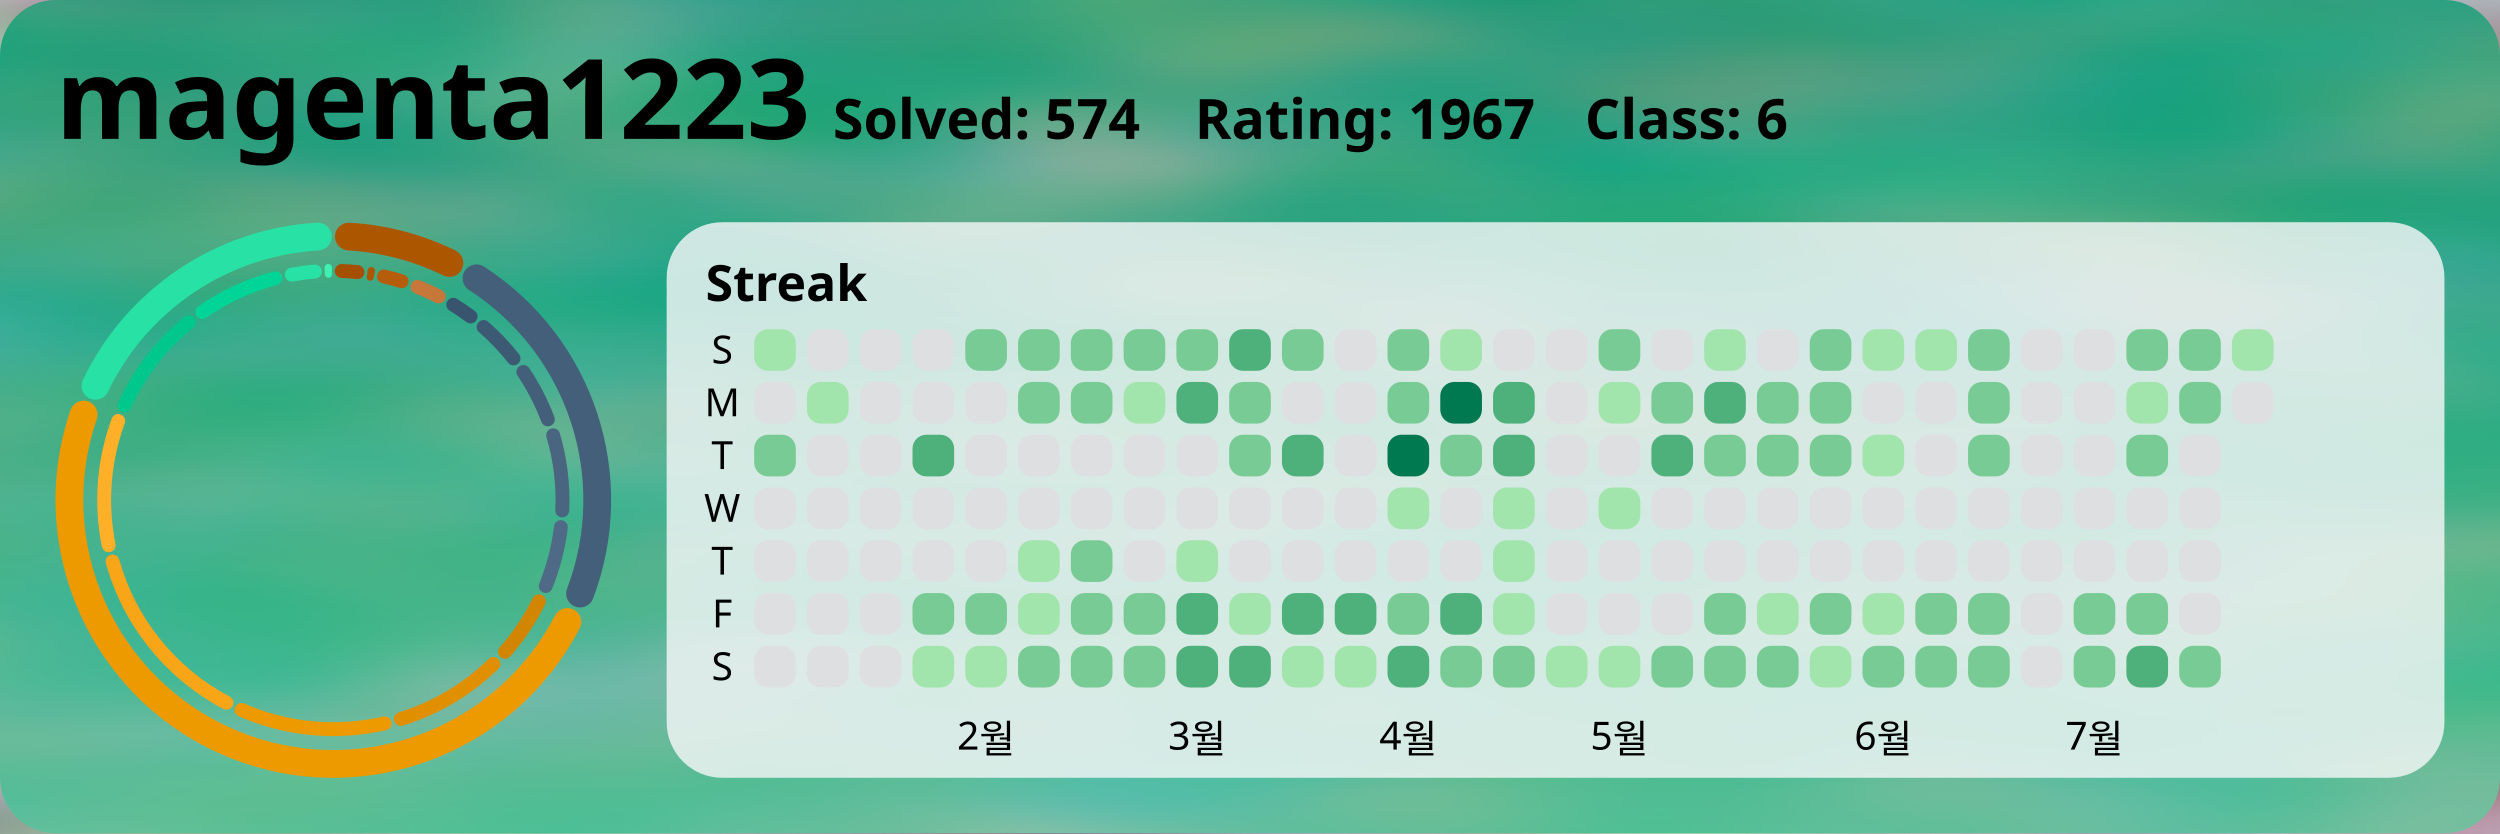
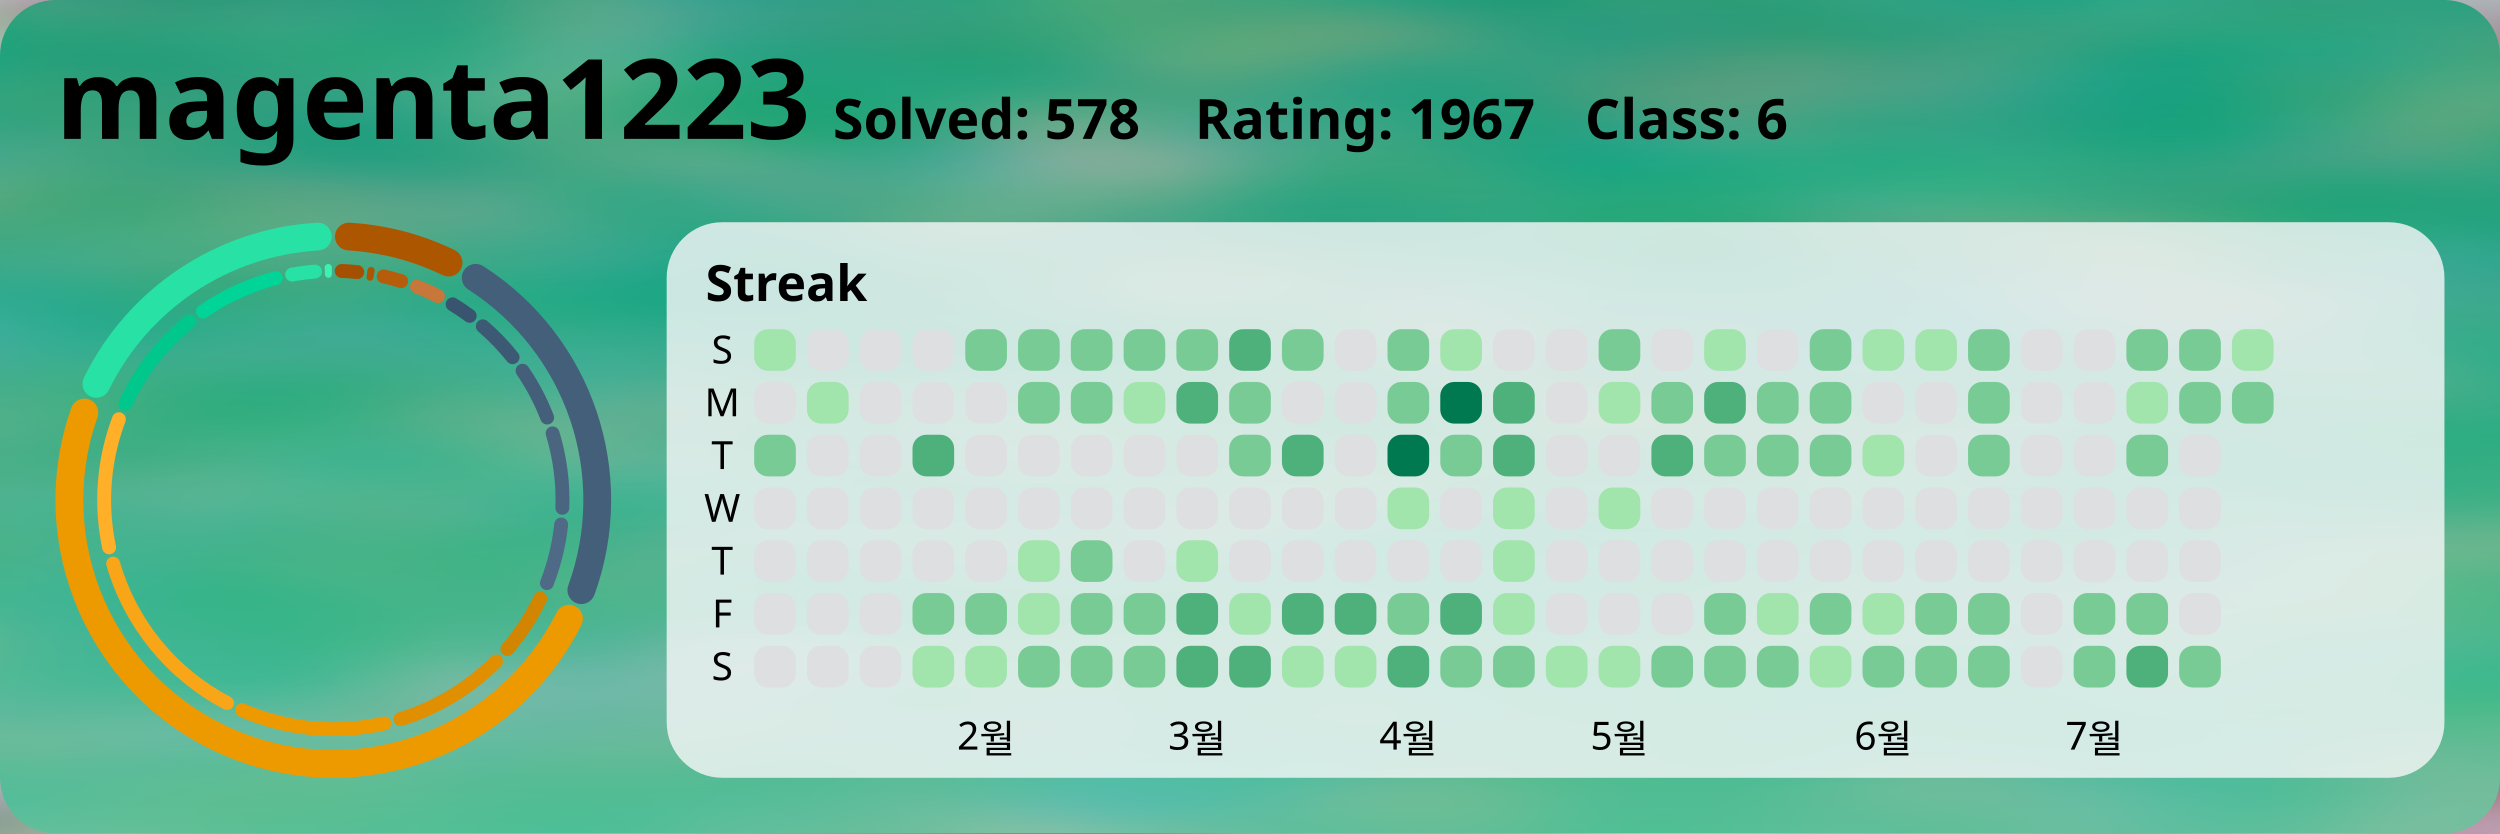
<svg xmlns="http://www.w3.org/2000/svg" id="svg" width="2700" height="900">
  <defs>
    <linearGradient id="ffflux-gradient" gradientTransform="rotate(360, 0.5, 0.5)" x1="50%" y1="0%" x2="50%" y2="100%">
      <stop id="stop1" stop-color="#00C78B" stop-opacity="1" offset="0%" />
      <stop id="stop2" stop-color="#51FDBD" stop-opacity="1" offset="100%" />
    </linearGradient>
    <filter id="ffflux-filter" x="-20%" y="-20%" width="140%" height="140%" filterUnits="objectBoundingBox" primitiveUnits="userSpaceOnUse" color-interpolation-filters="sRGB">
      <feTurbulence type="fractalNoise" baseFrequency="0.002 0.007" numOctaves="2" seed="2" stitchTiles="stitch" x="0%" y="0%" width="100%" height="100%" result="turbulence" />
      <feGaussianBlur stdDeviation="0 0" x="0%" y="0%" width="100%" height="100%" in="turbulence" edgeMode="duplicate" result="blur" />
      <feBlend mode="screen" x="0%" y="0%" width="100%" height="100%" in="SourceGraphic" in2="blur" result="blend" />
      <feComponentTransfer>
        <feFuncR type="linear" slope="0.75" />
        <feFuncG type="linear" slope="0.75" />
        <feFuncB type="linear" slope="0.75" />
      </feComponentTransfer>
    </filter>
  </defs>
  <rect width="2700" height="900" fill="url(#ffflux-gradient)" filter="url(#ffflux-filter)" rx="60" ry="60" />
  <text x="60" y="150" style="font-size: 120px; color: black; font-family: &quot;Noto Sans&quot;, sans-serif; font-weight: bold;">magenta1223</text>
-   <text x="899.531" y="150" style="font-size: 60px; color: black; font-family: &quot;Noto Sans&quot;, sans-serif; font-weight: bold;">Solved: 574</text>
+   <text x="899.531" y="150" style="font-size: 60px; color: black; font-family: &quot;Noto Sans&quot;, sans-serif; font-weight: bold;">Solved: 578</text>
  <text x="1290.359" y="150" style="font-size: 60px; color: black; font-family: &quot;Noto Sans&quot;, sans-serif; font-weight: bold;">Rating: 1967</text>
  <text x="1711.656" y="150" style="font-size: 60px; color: black; font-family: &quot;Noto Sans&quot;, sans-serif; font-weight: bold;">Class: 6</text>
  <g transform="translate(360,540)">
    <path d="M0,-255L0,-240Z" fill="#9D4900" />
-     <path d="M1.528,-247.335A7.5,7.5,0,0,1,9.302,-254.83A255,255,0,0,1,26.933,-253.574A7.5,7.5,0,0,1,33.565,-245.052L33.565,-245.052A7.5,7.5,0,0,1,25.349,-238.658A240,240,0,0,0,8.754,-239.84A7.5,7.5,0,0,1,1.528,-247.335Z" fill="#A54F00" />
-     <path d="M37.106,-248.219A3.967,3.967,0,1,1,44.932,-246.922L43.596,-239.825A3.809,3.809,0,0,1,36.082,-241.07Z" fill="#AD5600" />
-     <path d="M47.262,-242.783A7.5,7.5,0,0,1,56.288,-248.71A255,255,0,0,1,76.052,-243.395A7.5,7.5,0,0,1,80.887,-233.74L80.887,-233.74A7.5,7.5,0,0,1,71.578,-229.078A240,240,0,0,0,52.977,-234.08A7.5,7.5,0,0,1,47.262,-242.783Z" fill="#B55D0A" />
-     <path d="M83.769,-232.723A7.5,7.5,0,0,1,93.594,-237.203A255,255,0,0,1,117.299,-226.42A7.5,7.5,0,0,1,120.378,-216.07L120.378,-216.07A7.5,7.5,0,0,1,110.399,-213.101A240,240,0,0,0,88.089,-223.25A7.5,7.5,0,0,1,83.769,-232.723Z" fill="#C67739" />
-     <path d="M123.039,-214.566A7.5,7.5,0,0,1,133.494,-217.266A255,255,0,0,1,152.732,-204.201A7.5,7.5,0,0,1,154.078,-193.487L154.078,-193.487A7.5,7.5,0,0,1,143.748,-192.189A240,240,0,0,0,125.642,-204.485A7.5,7.5,0,0,1,123.039,-214.566Z" fill="#38546E" />
-     <path d="M156.456,-191.568A7.5,7.5,0,0,1,167.213,-192.523A255,255,0,0,1,200.522,-157.53A7.5,7.5,0,0,1,199.04,-146.834L199.04,-146.834A7.5,7.5,0,0,1,188.727,-148.264A240,240,0,0,0,157.376,-181.198A7.5,7.5,0,0,1,156.456,-191.568Z" fill="#3D5A74" />
-     <path d="M200.839,-144.364A7.5,7.5,0,0,1,211.473,-142.492A255,255,0,0,1,238.707,-89.687A7.5,7.5,0,0,1,234.067,-79.937L234.067,-79.937A7.5,7.5,0,0,1,224.666,-84.411A240,240,0,0,0,199.034,-134.11A7.5,7.5,0,0,1,200.839,-144.364Z" fill="#435F7A" />
-     <path d="M235.036,-77.039A7.5,7.5,0,0,1,244.611,-72.045A255,255,0,0,1,254.735,11.627A7.5,7.5,0,0,1,246.628,18.76L246.628,18.76A7.5,7.5,0,0,1,239.75,10.943A240,240,0,0,0,230.222,-67.807A7.5,7.5,0,0,1,235.036,-77.039Z" fill="#496580" />
-     <path d="M246.377,21.806A7.5,7.5,0,0,1,253.209,30.168A255,255,0,0,1,236.339,95.755A7.5,7.5,0,0,1,226.319,99.783L226.319,99.783A7.5,7.5,0,0,1,222.436,90.123A240,240,0,0,0,238.315,28.393A7.5,7.5,0,0,1,246.377,21.806Z" fill="#4E6A86" />
-     <path d="M225.069,102.571A7.5,7.5,0,0,1,228.729,112.731A255,255,0,0,1,190.988,168.963A7.5,7.5,0,0,1,180.2,169.426L180.2,169.426A7.5,7.5,0,0,1,179.754,159.024A240,240,0,0,0,215.274,106.1A7.5,7.5,0,0,1,225.069,102.571Z" fill="#D28500" />
-     <path d="M178.093,171.639A7.5,7.5,0,0,1,178.162,182.437A255,255,0,0,1,75.162,243.671A7.5,7.5,0,0,1,65.708,238.452L65.708,238.452A7.5,7.5,0,0,1,70.741,229.338A240,240,0,0,0,167.682,171.706A7.5,7.5,0,0,1,178.093,171.639Z" fill="#DF8F00" />
-     <path d="M62.757,239.246A7.5,7.5,0,0,1,57.197,248.503A255,255,0,0,1,-102.186,233.63A7.5,7.5,0,0,1,-105.938,223.504L-105.938,223.504A7.5,7.5,0,0,1,-96.175,219.887A240,240,0,0,0,53.833,233.885A7.5,7.5,0,0,1,62.757,239.246Z" fill="#EC9A00" />
-     <path d="M-108.691,222.178A7.5,7.5,0,0,1,-118.947,225.558A255,255,0,0,1,-245.637,68.466A7.5,7.5,0,0,1,-240.161,59.159L-240.161,59.159A7.5,7.5,0,0,1,-231.187,64.439A240,240,0,0,0,-111.95,212.29A7.5,7.5,0,0,1,-108.691,222.178Z" fill="#F9A518" />
-     <path d="M-240.873,56.188A7.5,7.5,0,0,1,-249.975,50.376A255,255,0,0,1,-239.355,-87.944A7.5,7.5,0,0,1,-229.474,-92.298L-229.474,-92.298A7.5,7.5,0,0,1,-225.275,-82.771A240,240,0,0,0,-235.27,47.413A7.5,7.5,0,0,1,-240.873,56.188Z" fill="#FFB028" />
-     <path d="M-228.316,-95.126A7.5,7.5,0,0,1,-232.307,-105.16A255,255,0,0,1,-160.801,-197.909A7.5,7.5,0,0,1,-150.082,-196.602L-150.082,-196.602A7.5,7.5,0,0,1,-151.342,-186.267A240,240,0,0,0,-218.641,-98.974A7.5,7.5,0,0,1,-228.316,-95.126Z" fill="#00C78B" />
-     <path d="M-147.642,-198.441A7.5,7.5,0,0,1,-145.945,-209.105A255,255,0,0,1,-64.424,-246.728A7.5,7.5,0,0,1,-55.208,-241.1L-55.208,-241.1A7.5,7.5,0,0,1,-60.634,-232.214A240,240,0,0,0,-137.36,-196.805A7.5,7.5,0,0,1,-147.642,-198.441Z" fill="#00D497" />
-     <path d="M-52.225,-241.764A7.5,7.5,0,0,1,-46.265,-250.768A255,255,0,0,1,-20.447,-254.179A7.5,7.5,0,0,1,-12.353,-247.031L-12.353,-247.031A7.5,7.5,0,0,1,-19.244,-239.227A240,240,0,0,0,-43.544,-236.017A7.5,7.5,0,0,1,-52.225,-241.764Z" fill="#27E2A4" />
-     <path d="M-9.459,-250.799A3.967,3.967,0,1,1,-1.528,-250.972L-1.528,-243.751A3.809,3.809,0,0,1,-9.143,-243.584Z" fill="#3EF0B1" />
+     <path d="M1.528,-247.335A7.5,7.5,0,0,1,9.302,-254.83A255,255,0,0,1,26.683,-253.6A7.5,7.5,0,0,1,33.324,-245.085L33.324,-245.085A7.5,7.5,0,0,1,25.114,-238.682A240,240,0,0,0,8.754,-239.84A7.5,7.5,0,0,1,1.528,-247.335Z" fill="#A54F00" />
+     <path d="M36.867,-248.293A3.93,3.93,0,1,1,44.621,-247.017L43.28,-239.845A3.772,3.772,0,0,1,35.839,-241.069Z" fill="#AD5600" />
+     <path d="M46.95,-242.843A7.5,7.5,0,0,1,55.968,-248.782A255,255,0,0,1,75.48,-243.573A7.5,7.5,0,0,1,80.338,-233.929L80.338,-233.929A7.5,7.5,0,0,1,71.04,-229.245A240,240,0,0,0,52.676,-234.148A7.5,7.5,0,0,1,46.95,-242.843Z" fill="#B55D0A" />
+     <path d="M83.222,-232.919A7.5,7.5,0,0,1,93.037,-237.422A255,255,0,0,1,116.492,-226.836A7.5,7.5,0,0,1,119.608,-216.497L119.608,-216.497A7.5,7.5,0,0,1,109.64,-213.493A240,240,0,0,0,87.564,-223.456A7.5,7.5,0,0,1,83.222,-232.919Z" fill="#C67739" />
+     <path d="M122.274,-215.003A7.5,7.5,0,0,1,132.72,-217.739A255,255,0,0,1,151.771,-204.916A7.5,7.5,0,0,1,153.167,-194.208L153.167,-194.208A7.5,7.5,0,0,1,142.843,-192.862A240,240,0,0,0,124.913,-204.931A7.5,7.5,0,0,1,122.274,-215.003Z" fill="#38546E" />
+     <path d="M155.555,-192.301A7.5,7.5,0,0,1,166.306,-193.306A255,255,0,0,1,199.492,-158.833A7.5,7.5,0,0,1,198.079,-148.128L198.079,-148.128A7.5,7.5,0,0,1,187.757,-149.49A240,240,0,0,0,156.524,-181.935A7.5,7.5,0,0,1,155.555,-192.301Z" fill="#3D5A74" />
+     <path d="M199.894,-145.669A7.5,7.5,0,0,1,210.541,-143.867A255,255,0,0,1,237.924,-91.745A7.5,7.5,0,0,1,233.368,-81.955L233.368,-81.955A7.5,7.5,0,0,1,223.929,-86.348A240,240,0,0,0,198.156,-135.404A7.5,7.5,0,0,1,199.894,-145.669Z" fill="#435F7A" />
+     <path d="M234.362,-79.066A7.5,7.5,0,0,1,243.98,-74.155A255,255,0,0,1,254.851,8.713A7.5,7.5,0,0,1,246.826,15.938L246.826,15.938A7.5,7.5,0,0,1,239.86,8.2A240,240,0,0,0,229.628,-69.793A7.5,7.5,0,0,1,234.362,-79.066Z" fill="#496580" />
+     <path d="M246.61,18.986A7.5,7.5,0,0,1,253.538,27.269A255,255,0,0,1,237.636,92.488A7.5,7.5,0,0,1,227.674,96.653L227.674,96.653A7.5,7.5,0,0,1,223.658,87.048A240,240,0,0,0,238.624,25.665A7.5,7.5,0,0,1,246.61,18.986Z" fill="#4E6A86" />
+     <path d="M226.462,99.459A7.5,7.5,0,0,1,230.261,109.567A255,255,0,0,1,193.69,165.859A7.5,7.5,0,0,1,182.91,166.496L182.91,166.496A7.5,7.5,0,0,1,182.296,156.103A240,240,0,0,0,216.716,103.122A7.5,7.5,0,0,1,226.462,99.459Z" fill="#D28500" />
+     <path d="M180.839,168.743A7.5,7.5,0,0,1,181.082,179.539A255,255,0,0,1,74.719,243.808A7.5,7.5,0,0,1,65.275,238.571L65.275,238.571A7.5,7.5,0,0,1,70.323,229.466A240,240,0,0,0,170.43,168.978A7.5,7.5,0,0,1,180.839,168.743Z" fill="#DF8F00" />
+     <path d="M62.322,239.36A7.5,7.5,0,0,1,56.745,248.606A255,255,0,0,1,-101.46,233.946A7.5,7.5,0,0,1,-105.243,223.832L-105.243,223.832A7.5,7.5,0,0,1,-95.492,220.185A240,240,0,0,0,53.407,233.982A7.5,7.5,0,0,1,62.322,239.36Z" fill="#EC9A00" />
+     <path d="M-108.001,222.515A7.5,7.5,0,0,1,-118.246,225.927A255,255,0,0,1,-244.993,70.733A7.5,7.5,0,0,1,-239.604,61.376L-239.604,61.376A7.5,7.5,0,0,1,-230.582,66.573A240,240,0,0,0,-111.29,212.637A7.5,7.5,0,0,1,-108.001,222.515Z" fill="#F9A518" />
+     <path d="M-240.344,58.411A7.5,7.5,0,0,1,-249.498,52.684A255,255,0,0,1,-238.628,-89.899A7.5,7.5,0,0,1,-228.711,-94.173L-228.711,-94.173A7.5,7.5,0,0,1,-224.591,-84.611A240,240,0,0,0,-234.822,49.585A7.5,7.5,0,0,1,-240.344,58.411Z" fill="#FFB028" />
+     <path d="M-227.53,-96.991A7.5,7.5,0,0,1,-231.438,-107.057A255,255,0,0,1,-159.915,-198.626A7.5,7.5,0,0,1,-149.202,-197.271L-149.202,-197.271A7.5,7.5,0,0,1,-150.508,-186.942A240,240,0,0,0,-217.824,-100.76A7.5,7.5,0,0,1,-227.53,-96.991Z" fill="#00C78B" />
+     <path d="M-146.754,-199.099A7.5,7.5,0,0,1,-145.009,-209.756A255,255,0,0,1,-64.05,-246.825A7.5,7.5,0,0,1,-54.843,-241.183L-54.843,-241.183A7.5,7.5,0,0,1,-60.282,-232.306A240,240,0,0,0,-136.479,-197.417A7.5,7.5,0,0,1,-146.754,-199.099Z" fill="#00D497" />
+     <path d="M-51.859,-241.842A7.5,7.5,0,0,1,-45.885,-250.838A255,255,0,0,1,-20.37,-254.185A7.5,7.5,0,0,1,-12.278,-247.035L-12.278,-247.035A7.5,7.5,0,0,1,-19.172,-239.233A240,240,0,0,0,-43.186,-236.083A7.5,7.5,0,0,1,-51.859,-241.842Z" fill="#27E2A4" />
+     <path d="M-9.385,-250.84A3.93,3.93,0,1,1,-1.528,-251.01L-1.528,-243.714A3.772,3.772,0,0,1,-9.067,-243.55Z" fill="#3EF0B1" />
    <path d="M0,-255L0,-240Z" fill="#51FDBD" />
    <path d="M0,-255L0,-240Z" fill="#009EE5" />
    <path d="M0,-255L0,-240Z" fill="#00A9F0" />
    <path d="M0,-255L0,-240Z" fill="#00B4FC" />
    <path d="M0,-255L0,-240Z" fill="#2BBFFF" />
    <path d="M0,-255L0,-240Z" fill="#41CAFF" />
    <path d="M0,-255L0,-240Z" fill="#E0004C" />
    <path d="M0,-255L0,-240Z" fill="#EA0053" />
    <path d="M0,-255L0,-240Z" fill="#F5005A" />
    <path d="M0,-255L0,-240Z" fill="#FF0062" />
    <path d="M0,-255L0,-240Z" fill="#CE3D38" />
-     <path d="M1.761,-284.507A15,15,0,0,1,17.643,-299.481A300,300,0,0,1,132.009,-269.395A15,15,0,0,1,138.467,-248.544L138.467,-248.544A15,15,0,0,1,118.808,-242.455A270,270,0,0,0,15.879,-269.533A15,15,0,0,1,1.761,-284.507Z" fill="#AD5600" />
-     <path d="M141.533,-246.811A15,15,0,0,1,162.728,-252.031A300,300,0,0,1,280.495,106.409A15,15,0,0,1,260.334,114.776L260.334,114.776A15,15,0,0,1,252.445,95.768A270,270,0,0,0,146.455,-226.828A15,15,0,0,1,141.533,-246.811Z" fill="#435F7A" />
-     <path d="M258.893,117.99A15,15,0,0,1,266.06,138.608A300,300,0,0,1,-283.837,-97.142A15,15,0,0,1,-263.962,-106.166L-263.962,-106.166A15,15,0,0,1,-255.453,-87.428A270,270,0,0,0,239.454,124.747A15,15,0,0,1,258.893,117.99Z" fill="#EC9A00" />
-     <path d="M-262.627,-109.426A15,15,0,0,1,-270.467,-129.797A300,300,0,0,1,-17.643,-299.481A15,15,0,0,1,-1.761,-284.507L-1.761,-284.507A15,15,0,0,1,-15.879,-269.533A270,270,0,0,0,-243.421,-116.818A15,15,0,0,1,-262.627,-109.426Z" fill="#27E2A4" />
+     <path d="M1.761,-284.507A15,15,0,0,1,17.643,-299.481A300,300,0,0,1,131.049,-269.863A15,15,0,0,1,137.581,-249.035L137.581,-249.035A15,15,0,0,1,117.944,-242.877A270,270,0,0,0,15.879,-269.533A15,15,0,0,1,1.761,-284.507Z" fill="#AD5600" />
+     <path d="M140.653,-247.313A15,15,0,0,1,161.829,-252.609A300,300,0,0,1,281.935,102.531A15,15,0,0,1,261.891,111.176L261.891,111.176A15,15,0,0,1,253.741,92.278A270,270,0,0,0,145.646,-227.348A15,15,0,0,1,140.653,-247.313Z" fill="#435F7A" />
+     <path d="M260.495,114.409A15,15,0,0,1,267.946,134.926A300,300,0,0,1,-283.033,-99.461A15,15,0,0,1,-263.084,-108.322L-263.084,-108.322A15,15,0,0,1,-254.73,-89.515A270,270,0,0,0,241.151,121.434A15,15,0,0,1,260.495,114.409Z" fill="#EC9A00" />
+     <path d="M-261.723,-111.571A15,15,0,0,1,-269.396,-132.006A300,300,0,0,1,-17.643,-299.481A15,15,0,0,1,-1.761,-284.507L-1.761,-284.507A15,15,0,0,1,-15.879,-269.533A270,270,0,0,0,-242.457,-118.805A15,15,0,0,1,-261.723,-111.571Z" fill="#27E2A4" />
    <path d="M0,-300L0,-270Z" fill="#00B4FC" />
    <path d="M0,-300L0,-270Z" fill="#F5005A" />
  </g>
  <rect transform="translate(720,240)" width="1920" height="600" rx="60" ry="60" style="fill: rgb(247, 248, 249); opacity: 0.8;" />
  <text transform="translate(720,240)" x="42" y="66" style="dominant-baseline: middle; font-size: 54px; color: black; font-family: &quot;Noto Sans&quot;, sans-serif; font-weight: bold;">Streak</text>
  <g transform="translate(780,378)">
    <text x="0" y="0" style="text-anchor: middle; dominant-baseline: middle; font-size: 42px; color: black; font-family: &quot;Noto Sans&quot;, sans-serif;">S</text>
    <text x="0" y="57" style="text-anchor: middle; dominant-baseline: middle; font-size: 42px; color: black; font-family: &quot;Noto Sans&quot;, sans-serif;">M</text>
    <text x="0" y="114" style="text-anchor: middle; dominant-baseline: middle; font-size: 42px; color: black; font-family: &quot;Noto Sans&quot;, sans-serif;">T</text>
    <text x="0" y="171" style="text-anchor: middle; dominant-baseline: middle; font-size: 42px; color: black; font-family: &quot;Noto Sans&quot;, sans-serif;">W</text>
    <text x="0" y="228" style="text-anchor: middle; dominant-baseline: middle; font-size: 42px; color: black; font-family: &quot;Noto Sans&quot;, sans-serif;">T</text>
    <text x="0" y="285" style="text-anchor: middle; dominant-baseline: middle; font-size: 42px; color: black; font-family: &quot;Noto Sans&quot;, sans-serif;">F</text>
    <text x="0" y="342" style="text-anchor: middle; dominant-baseline: middle; font-size: 42px; color: black; font-family: &quot;Noto Sans&quot;, sans-serif;">S</text>
    <rect rx="15" ry="15" width="45" height="45" fill="#A1E4AC" x="34.5" y="-22.5" />
    <rect rx="15" ry="15" width="45" height="45" fill="#DDDFE0" x="34.5" y="34.5" />
    <rect rx="15" ry="15" width="45" height="45" fill="#78CB94" x="34.5" y="91.5" />
    <rect rx="15" ry="15" width="45" height="45" fill="#DDDFE0" x="34.5" y="148.5" />
    <rect rx="15" ry="15" width="45" height="45" fill="#DDDFE0" x="34.5" y="205.5" />
    <rect rx="15" ry="15" width="45" height="45" fill="#DDDFE0" x="34.5" y="262.5" />
    <rect rx="15" ry="15" width="45" height="45" fill="#DDDFE0" x="34.5" y="319.5" />
    <rect rx="15" ry="15" width="45" height="45" fill="#DDDFE0" x="91.5" y="-22.5" />
    <rect rx="15" ry="15" width="45" height="45" fill="#A1E4AC" x="91.5" y="34.5" />
    <rect rx="15" ry="15" width="45" height="45" fill="#DDDFE0" x="91.5" y="91.5" />
    <rect rx="15" ry="15" width="45" height="45" fill="#DDDFE0" x="91.5" y="148.5" />
    <rect rx="15" ry="15" width="45" height="45" fill="#DDDFE0" x="91.5" y="205.5" />
    <rect rx="15" ry="15" width="45" height="45" fill="#DDDFE0" x="91.5" y="262.5" />
    <rect rx="15" ry="15" width="45" height="45" fill="#DDDFE0" x="91.5" y="319.5" />
    <rect rx="15" ry="15" width="45" height="45" fill="#DDDFE0" x="148.5" y="-22.5" />
    <rect rx="15" ry="15" width="45" height="45" fill="#DDDFE0" x="148.5" y="34.5" />
    <rect rx="15" ry="15" width="45" height="45" fill="#DDDFE0" x="148.5" y="91.5" />
    <rect rx="15" ry="15" width="45" height="45" fill="#DDDFE0" x="148.5" y="148.5" />
    <rect rx="15" ry="15" width="45" height="45" fill="#DDDFE0" x="148.5" y="205.5" />
    <rect rx="15" ry="15" width="45" height="45" fill="#DDDFE0" x="148.5" y="262.5" />
    <rect rx="15" ry="15" width="45" height="45" fill="#DDDFE0" x="148.5" y="319.5" />
    <rect rx="15" ry="15" width="45" height="45" fill="#DDDFE0" x="205.5" y="-22.5" />
    <rect rx="15" ry="15" width="45" height="45" fill="#DDDFE0" x="205.5" y="34.5" />
    <rect rx="15" ry="15" width="45" height="45" fill="#4EB17C" x="205.5" y="91.5" />
    <rect rx="15" ry="15" width="45" height="45" fill="#DDDFE0" x="205.5" y="148.5" />
    <rect rx="15" ry="15" width="45" height="45" fill="#DDDFE0" x="205.5" y="205.5" />
    <rect rx="15" ry="15" width="45" height="45" fill="#78CB94" x="205.5" y="262.5" />
    <rect rx="15" ry="15" width="45" height="45" fill="#A1E4AC" x="205.5" y="319.5" />
    <rect rx="15" ry="15" width="45" height="45" fill="#78CB94" x="262.5" y="-22.5" />
    <rect rx="15" ry="15" width="45" height="45" fill="#DDDFE0" x="262.5" y="34.5" />
    <rect rx="15" ry="15" width="45" height="45" fill="#DDDFE0" x="262.5" y="91.5" />
    <rect rx="15" ry="15" width="45" height="45" fill="#DDDFE0" x="262.5" y="148.5" />
    <rect rx="15" ry="15" width="45" height="45" fill="#DDDFE0" x="262.5" y="205.5" />
    <rect rx="15" ry="15" width="45" height="45" fill="#78CB94" x="262.5" y="262.5" />
    <rect rx="15" ry="15" width="45" height="45" fill="#A1E4AC" x="262.5" y="319.5" />
    <text x="285" y="399" style="text-anchor: middle; dominant-baseline: hanging; font-size: 42px; color: black; font-family: &quot;Noto Sans&quot;, sans-serif;">2월</text>
    <rect rx="15" ry="15" width="45" height="45" fill="#78CB94" x="319.5" y="-22.5" />
    <rect rx="15" ry="15" width="45" height="45" fill="#78CB94" x="319.5" y="34.5" />
    <rect rx="15" ry="15" width="45" height="45" fill="#DDDFE0" x="319.5" y="91.5" />
    <rect rx="15" ry="15" width="45" height="45" fill="#DDDFE0" x="319.5" y="148.5" />
    <rect rx="15" ry="15" width="45" height="45" fill="#A1E4AC" x="319.5" y="205.5" />
    <rect rx="15" ry="15" width="45" height="45" fill="#A1E4AC" x="319.5" y="262.5" />
    <rect rx="15" ry="15" width="45" height="45" fill="#78CB94" x="319.5" y="319.5" />
    <rect rx="15" ry="15" width="45" height="45" fill="#78CB94" x="376.5" y="-22.5" />
    <rect rx="15" ry="15" width="45" height="45" fill="#78CB94" x="376.5" y="34.5" />
    <rect rx="15" ry="15" width="45" height="45" fill="#DDDFE0" x="376.5" y="91.5" />
    <rect rx="15" ry="15" width="45" height="45" fill="#DDDFE0" x="376.5" y="148.5" />
    <rect rx="15" ry="15" width="45" height="45" fill="#78CB94" x="376.5" y="205.5" />
    <rect rx="15" ry="15" width="45" height="45" fill="#78CB94" x="376.5" y="262.5" />
    <rect rx="15" ry="15" width="45" height="45" fill="#78CB94" x="376.5" y="319.5" />
    <rect rx="15" ry="15" width="45" height="45" fill="#78CB94" x="433.5" y="-22.5" />
    <rect rx="15" ry="15" width="45" height="45" fill="#A1E4AC" x="433.5" y="34.5" />
    <rect rx="15" ry="15" width="45" height="45" fill="#DDDFE0" x="433.5" y="91.5" />
    <rect rx="15" ry="15" width="45" height="45" fill="#DDDFE0" x="433.5" y="148.5" />
    <rect rx="15" ry="15" width="45" height="45" fill="#DDDFE0" x="433.5" y="205.5" />
    <rect rx="15" ry="15" width="45" height="45" fill="#78CB94" x="433.5" y="262.5" />
    <rect rx="15" ry="15" width="45" height="45" fill="#78CB94" x="433.5" y="319.5" />
    <rect rx="15" ry="15" width="45" height="45" fill="#78CB94" x="490.5" y="-22.5" />
    <rect rx="15" ry="15" width="45" height="45" fill="#4EB17C" x="490.5" y="34.5" />
    <rect rx="15" ry="15" width="45" height="45" fill="#DDDFE0" x="490.5" y="91.5" />
    <rect rx="15" ry="15" width="45" height="45" fill="#DDDFE0" x="490.5" y="148.5" />
    <rect rx="15" ry="15" width="45" height="45" fill="#A1E4AC" x="490.5" y="205.5" />
    <rect rx="15" ry="15" width="45" height="45" fill="#4EB17C" x="490.5" y="262.5" />
    <rect rx="15" ry="15" width="45" height="45" fill="#4EB17C" x="490.5" y="319.5" />
    <text x="513" y="399" style="text-anchor: middle; dominant-baseline: hanging; font-size: 42px; color: black; font-family: &quot;Noto Sans&quot;, sans-serif;">3월</text>
    <rect rx="15" ry="15" width="45" height="45" fill="#4EB17C" x="547.5" y="-22.5" />
    <rect rx="15" ry="15" width="45" height="45" fill="#78CB94" x="547.5" y="34.5" />
    <rect rx="15" ry="15" width="45" height="45" fill="#78CB94" x="547.5" y="91.5" />
    <rect rx="15" ry="15" width="45" height="45" fill="#DDDFE0" x="547.5" y="148.5" />
    <rect rx="15" ry="15" width="45" height="45" fill="#DDDFE0" x="547.5" y="205.5" />
    <rect rx="15" ry="15" width="45" height="45" fill="#A1E4AC" x="547.5" y="262.5" />
    <rect rx="15" ry="15" width="45" height="45" fill="#4EB17C" x="547.5" y="319.5" />
    <rect rx="15" ry="15" width="45" height="45" fill="#78CB94" x="604.5" y="-22.5" />
    <rect rx="15" ry="15" width="45" height="45" fill="#DDDFE0" x="604.5" y="34.5" />
    <rect rx="15" ry="15" width="45" height="45" fill="#4EB17C" x="604.5" y="91.5" />
    <rect rx="15" ry="15" width="45" height="45" fill="#DDDFE0" x="604.5" y="148.5" />
    <rect rx="15" ry="15" width="45" height="45" fill="#DDDFE0" x="604.5" y="205.5" />
    <rect rx="15" ry="15" width="45" height="45" fill="#4EB17C" x="604.5" y="262.5" />
    <rect rx="15" ry="15" width="45" height="45" fill="#A1E4AC" x="604.5" y="319.5" />
    <rect rx="15" ry="15" width="45" height="45" fill="#DDDFE0" x="661.5" y="-22.5" />
    <rect rx="15" ry="15" width="45" height="45" fill="#DDDFE0" x="661.5" y="34.5" />
    <rect rx="15" ry="15" width="45" height="45" fill="#DDDFE0" x="661.5" y="91.5" />
    <rect rx="15" ry="15" width="45" height="45" fill="#DDDFE0" x="661.5" y="148.5" />
    <rect rx="15" ry="15" width="45" height="45" fill="#DDDFE0" x="661.5" y="205.5" />
    <rect rx="15" ry="15" width="45" height="45" fill="#4EB17C" x="661.5" y="262.5" />
    <rect rx="15" ry="15" width="45" height="45" fill="#A1E4AC" x="661.5" y="319.5" />
    <rect rx="15" ry="15" width="45" height="45" fill="#78CB94" x="718.5" y="-22.5" />
    <rect rx="15" ry="15" width="45" height="45" fill="#78CB94" x="718.5" y="34.5" />
    <rect rx="15" ry="15" width="45" height="45" fill="#007950" x="718.5" y="91.5" />
    <rect rx="15" ry="15" width="45" height="45" fill="#A1E4AC" x="718.5" y="148.5" />
    <rect rx="15" ry="15" width="45" height="45" fill="#DDDFE0" x="718.5" y="205.5" />
    <rect rx="15" ry="15" width="45" height="45" fill="#78CB94" x="718.5" y="262.5" />
    <rect rx="15" ry="15" width="45" height="45" fill="#4EB17C" x="718.5" y="319.5" />
    <text x="741" y="399" style="text-anchor: middle; dominant-baseline: hanging; font-size: 42px; color: black; font-family: &quot;Noto Sans&quot;, sans-serif;">4월</text>
    <rect rx="15" ry="15" width="45" height="45" fill="#A1E4AC" x="775.5" y="-22.5" />
    <rect rx="15" ry="15" width="45" height="45" fill="#007950" x="775.5" y="34.5" />
    <rect rx="15" ry="15" width="45" height="45" fill="#78CB94" x="775.5" y="91.5" />
    <rect rx="15" ry="15" width="45" height="45" fill="#DDDFE0" x="775.5" y="148.5" />
    <rect rx="15" ry="15" width="45" height="45" fill="#DDDFE0" x="775.5" y="205.5" />
    <rect rx="15" ry="15" width="45" height="45" fill="#4EB17C" x="775.5" y="262.5" />
    <rect rx="15" ry="15" width="45" height="45" fill="#78CB94" x="775.5" y="319.5" />
    <rect rx="15" ry="15" width="45" height="45" fill="#DDDFE0" x="832.5" y="-22.5" />
    <rect rx="15" ry="15" width="45" height="45" fill="#4EB17C" x="832.5" y="34.5" />
    <rect rx="15" ry="15" width="45" height="45" fill="#4EB17C" x="832.5" y="91.5" />
    <rect rx="15" ry="15" width="45" height="45" fill="#A1E4AC" x="832.5" y="148.5" />
    <rect rx="15" ry="15" width="45" height="45" fill="#A1E4AC" x="832.5" y="205.5" />
    <rect rx="15" ry="15" width="45" height="45" fill="#A1E4AC" x="832.5" y="262.5" />
    <rect rx="15" ry="15" width="45" height="45" fill="#78CB94" x="832.5" y="319.5" />
    <rect rx="15" ry="15" width="45" height="45" fill="#DDDFE0" x="889.5" y="-22.5" />
    <rect rx="15" ry="15" width="45" height="45" fill="#DDDFE0" x="889.5" y="34.5" />
    <rect rx="15" ry="15" width="45" height="45" fill="#DDDFE0" x="889.5" y="91.5" />
    <rect rx="15" ry="15" width="45" height="45" fill="#DDDFE0" x="889.5" y="148.5" />
    <rect rx="15" ry="15" width="45" height="45" fill="#DDDFE0" x="889.5" y="205.5" />
    <rect rx="15" ry="15" width="45" height="45" fill="#DDDFE0" x="889.5" y="262.5" />
    <rect rx="15" ry="15" width="45" height="45" fill="#A1E4AC" x="889.5" y="319.5" />
    <rect rx="15" ry="15" width="45" height="45" fill="#78CB94" x="946.5" y="-22.5" />
    <rect rx="15" ry="15" width="45" height="45" fill="#A1E4AC" x="946.5" y="34.5" />
    <rect rx="15" ry="15" width="45" height="45" fill="#DDDFE0" x="946.5" y="91.5" />
    <rect rx="15" ry="15" width="45" height="45" fill="#A1E4AC" x="946.5" y="148.5" />
    <rect rx="15" ry="15" width="45" height="45" fill="#DDDFE0" x="946.5" y="205.5" />
    <rect rx="15" ry="15" width="45" height="45" fill="#DDDFE0" x="946.5" y="262.5" />
    <rect rx="15" ry="15" width="45" height="45" fill="#A1E4AC" x="946.5" y="319.5" />
    <text x="969" y="399" style="text-anchor: middle; dominant-baseline: hanging; font-size: 42px; color: black; font-family: &quot;Noto Sans&quot;, sans-serif;">5월</text>
    <rect rx="15" ry="15" width="45" height="45" fill="#DDDFE0" x="1003.5" y="-22.5" />
    <rect rx="15" ry="15" width="45" height="45" fill="#78CB94" x="1003.5" y="34.5" />
    <rect rx="15" ry="15" width="45" height="45" fill="#4EB17C" x="1003.5" y="91.5" />
    <rect rx="15" ry="15" width="45" height="45" fill="#DDDFE0" x="1003.5" y="148.5" />
    <rect rx="15" ry="15" width="45" height="45" fill="#DDDFE0" x="1003.5" y="205.5" />
    <rect rx="15" ry="15" width="45" height="45" fill="#DDDFE0" x="1003.5" y="262.5" />
    <rect rx="15" ry="15" width="45" height="45" fill="#78CB94" x="1003.5" y="319.5" />
    <rect rx="15" ry="15" width="45" height="45" fill="#A1E4AC" x="1060.5" y="-22.5" />
    <rect rx="15" ry="15" width="45" height="45" fill="#4EB17C" x="1060.5" y="34.5" />
    <rect rx="15" ry="15" width="45" height="45" fill="#78CB94" x="1060.5" y="91.5" />
    <rect rx="15" ry="15" width="45" height="45" fill="#DDDFE0" x="1060.5" y="148.5" />
    <rect rx="15" ry="15" width="45" height="45" fill="#DDDFE0" x="1060.5" y="205.5" />
    <rect rx="15" ry="15" width="45" height="45" fill="#78CB94" x="1060.5" y="262.5" />
    <rect rx="15" ry="15" width="45" height="45" fill="#78CB94" x="1060.5" y="319.5" />
    <rect rx="15" ry="15" width="45" height="45" fill="#DDDFE0" x="1117.5" y="-22.5" />
    <rect rx="15" ry="15" width="45" height="45" fill="#78CB94" x="1117.5" y="34.5" />
    <rect rx="15" ry="15" width="45" height="45" fill="#78CB94" x="1117.5" y="91.5" />
    <rect rx="15" ry="15" width="45" height="45" fill="#DDDFE0" x="1117.5" y="148.5" />
    <rect rx="15" ry="15" width="45" height="45" fill="#DDDFE0" x="1117.5" y="205.5" />
    <rect rx="15" ry="15" width="45" height="45" fill="#A1E4AC" x="1117.5" y="262.5" />
    <rect rx="15" ry="15" width="45" height="45" fill="#78CB94" x="1117.5" y="319.5" />
    <rect rx="15" ry="15" width="45" height="45" fill="#78CB94" x="1174.5" y="-22.5" />
    <rect rx="15" ry="15" width="45" height="45" fill="#78CB94" x="1174.5" y="34.5" />
    <rect rx="15" ry="15" width="45" height="45" fill="#78CB94" x="1174.5" y="91.5" />
    <rect rx="15" ry="15" width="45" height="45" fill="#DDDFE0" x="1174.5" y="148.5" />
    <rect rx="15" ry="15" width="45" height="45" fill="#DDDFE0" x="1174.5" y="205.5" />
    <rect rx="15" ry="15" width="45" height="45" fill="#78CB94" x="1174.5" y="262.5" />
    <rect rx="15" ry="15" width="45" height="45" fill="#A1E4AC" x="1174.5" y="319.5" />
    <rect rx="15" ry="15" width="45" height="45" fill="#A1E4AC" x="1231.5" y="-22.5" />
    <rect rx="15" ry="15" width="45" height="45" fill="#DDDFE0" x="1231.5" y="34.5" />
    <rect rx="15" ry="15" width="45" height="45" fill="#A1E4AC" x="1231.5" y="91.5" />
    <rect rx="15" ry="15" width="45" height="45" fill="#DDDFE0" x="1231.5" y="148.5" />
    <rect rx="15" ry="15" width="45" height="45" fill="#DDDFE0" x="1231.5" y="205.5" />
    <rect rx="15" ry="15" width="45" height="45" fill="#A1E4AC" x="1231.5" y="262.5" />
    <rect rx="15" ry="15" width="45" height="45" fill="#78CB94" x="1231.5" y="319.5" />
    <text x="1254" y="399" style="text-anchor: middle; dominant-baseline: hanging; font-size: 42px; color: black; font-family: &quot;Noto Sans&quot;, sans-serif;">6월</text>
    <rect rx="15" ry="15" width="45" height="45" fill="#A1E4AC" x="1288.5" y="-22.5" />
    <rect rx="15" ry="15" width="45" height="45" fill="#DDDFE0" x="1288.5" y="34.5" />
    <rect rx="15" ry="15" width="45" height="45" fill="#DDDFE0" x="1288.5" y="91.5" />
    <rect rx="15" ry="15" width="45" height="45" fill="#DDDFE0" x="1288.5" y="148.5" />
    <rect rx="15" ry="15" width="45" height="45" fill="#DDDFE0" x="1288.5" y="205.5" />
    <rect rx="15" ry="15" width="45" height="45" fill="#78CB94" x="1288.5" y="262.5" />
    <rect rx="15" ry="15" width="45" height="45" fill="#78CB94" x="1288.5" y="319.5" />
    <rect rx="15" ry="15" width="45" height="45" fill="#78CB94" x="1345.5" y="-22.5" />
    <rect rx="15" ry="15" width="45" height="45" fill="#78CB94" x="1345.5" y="34.5" />
    <rect rx="15" ry="15" width="45" height="45" fill="#78CB94" x="1345.5" y="91.5" />
    <rect rx="15" ry="15" width="45" height="45" fill="#DDDFE0" x="1345.5" y="148.5" />
    <rect rx="15" ry="15" width="45" height="45" fill="#DDDFE0" x="1345.5" y="205.5" />
    <rect rx="15" ry="15" width="45" height="45" fill="#78CB94" x="1345.5" y="262.5" />
    <rect rx="15" ry="15" width="45" height="45" fill="#78CB94" x="1345.5" y="319.5" />
    <rect rx="15" ry="15" width="45" height="45" fill="#DDDFE0" x="1402.5" y="-22.5" />
    <rect rx="15" ry="15" width="45" height="45" fill="#DDDFE0" x="1402.5" y="34.5" />
    <rect rx="15" ry="15" width="45" height="45" fill="#DDDFE0" x="1402.5" y="91.5" />
    <rect rx="15" ry="15" width="45" height="45" fill="#DDDFE0" x="1402.5" y="148.5" />
    <rect rx="15" ry="15" width="45" height="45" fill="#DDDFE0" x="1402.5" y="205.5" />
    <rect rx="15" ry="15" width="45" height="45" fill="#DDDFE0" x="1402.5" y="262.5" />
    <rect rx="15" ry="15" width="45" height="45" fill="#DDDFE0" x="1402.5" y="319.5" />
    <rect rx="15" ry="15" width="45" height="45" fill="#DDDFE0" x="1459.5" y="-22.5" />
    <rect rx="15" ry="15" width="45" height="45" fill="#DDDFE0" x="1459.5" y="34.5" />
    <rect rx="15" ry="15" width="45" height="45" fill="#DDDFE0" x="1459.5" y="91.5" />
    <rect rx="15" ry="15" width="45" height="45" fill="#DDDFE0" x="1459.5" y="148.5" />
    <rect rx="15" ry="15" width="45" height="45" fill="#DDDFE0" x="1459.5" y="205.5" />
    <rect rx="15" ry="15" width="45" height="45" fill="#78CB94" x="1459.5" y="262.5" />
    <rect rx="15" ry="15" width="45" height="45" fill="#78CB94" x="1459.5" y="319.5" />
    <text x="1482" y="399" style="text-anchor: middle; dominant-baseline: hanging; font-size: 42px; color: black; font-family: &quot;Noto Sans&quot;, sans-serif;">7월</text>
    <rect rx="15" ry="15" width="45" height="45" fill="#78CB94" x="1516.5" y="-22.5" />
    <rect rx="15" ry="15" width="45" height="45" fill="#A1E4AC" x="1516.5" y="34.5" />
    <rect rx="15" ry="15" width="45" height="45" fill="#78CB94" x="1516.5" y="91.5" />
    <rect rx="15" ry="15" width="45" height="45" fill="#DDDFE0" x="1516.5" y="148.5" />
    <rect rx="15" ry="15" width="45" height="45" fill="#DDDFE0" x="1516.5" y="205.5" />
    <rect rx="15" ry="15" width="45" height="45" fill="#78CB94" x="1516.5" y="262.5" />
    <rect rx="15" ry="15" width="45" height="45" fill="#4EB17C" x="1516.5" y="319.5" />
    <rect rx="15" ry="15" width="45" height="45" fill="#78CB94" x="1573.5" y="-22.5" />
    <rect rx="15" ry="15" width="45" height="45" fill="#78CB94" x="1573.5" y="34.5" />
    <rect rx="15" ry="15" width="45" height="45" fill="#DDDFE0" x="1573.5" y="91.5" />
    <rect rx="15" ry="15" width="45" height="45" fill="#DDDFE0" x="1573.5" y="148.5" />
    <rect rx="15" ry="15" width="45" height="45" fill="#DDDFE0" x="1573.5" y="205.5" />
    <rect rx="15" ry="15" width="45" height="45" fill="#DDDFE0" x="1573.5" y="262.5" />
    <rect rx="15" ry="15" width="45" height="45" fill="#78CB94" x="1573.5" y="319.5" />
    <rect rx="15" ry="15" width="45" height="45" fill="#A1E4AC" x="1630.5" y="-22.5" />
-     <rect rx="15" ry="15" width="45" height="45" fill="#DDDFE0" x="1630.5" y="34.5" />
+     <rect rx="15" ry="15" width="45" height="45" fill="#78CB94" x="1630.5" y="34.5" />
  </g>
</svg>
